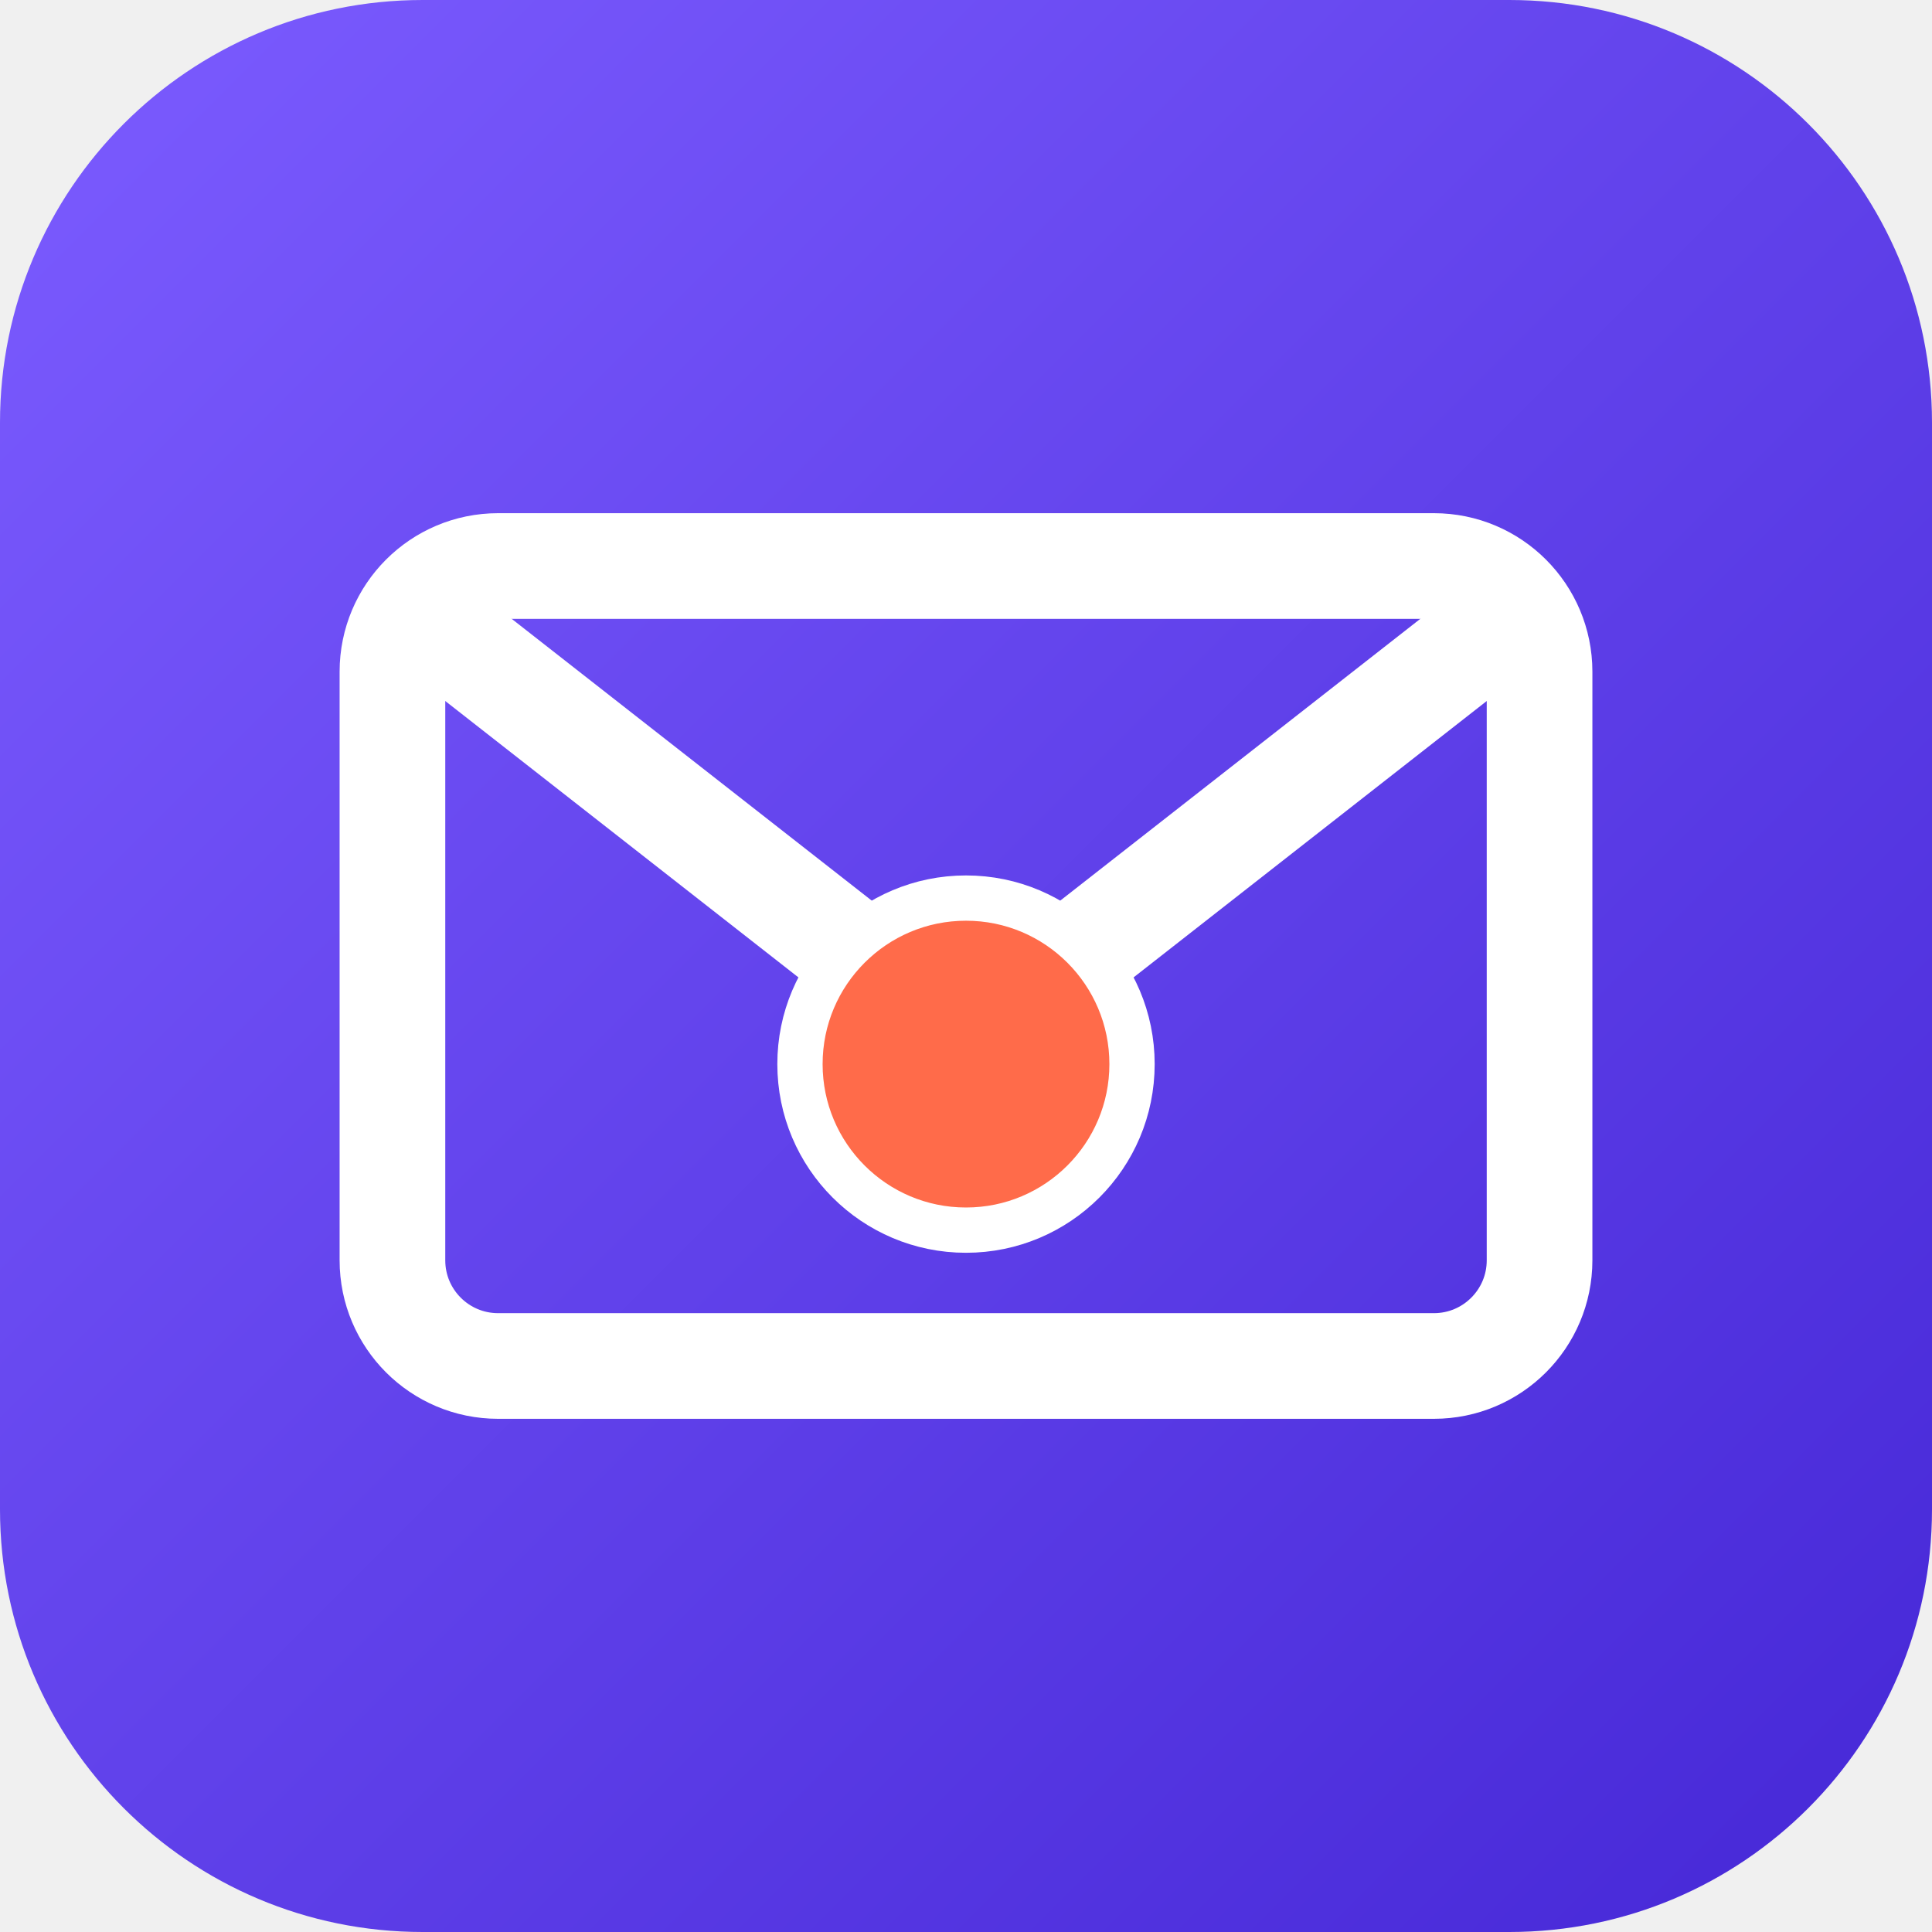
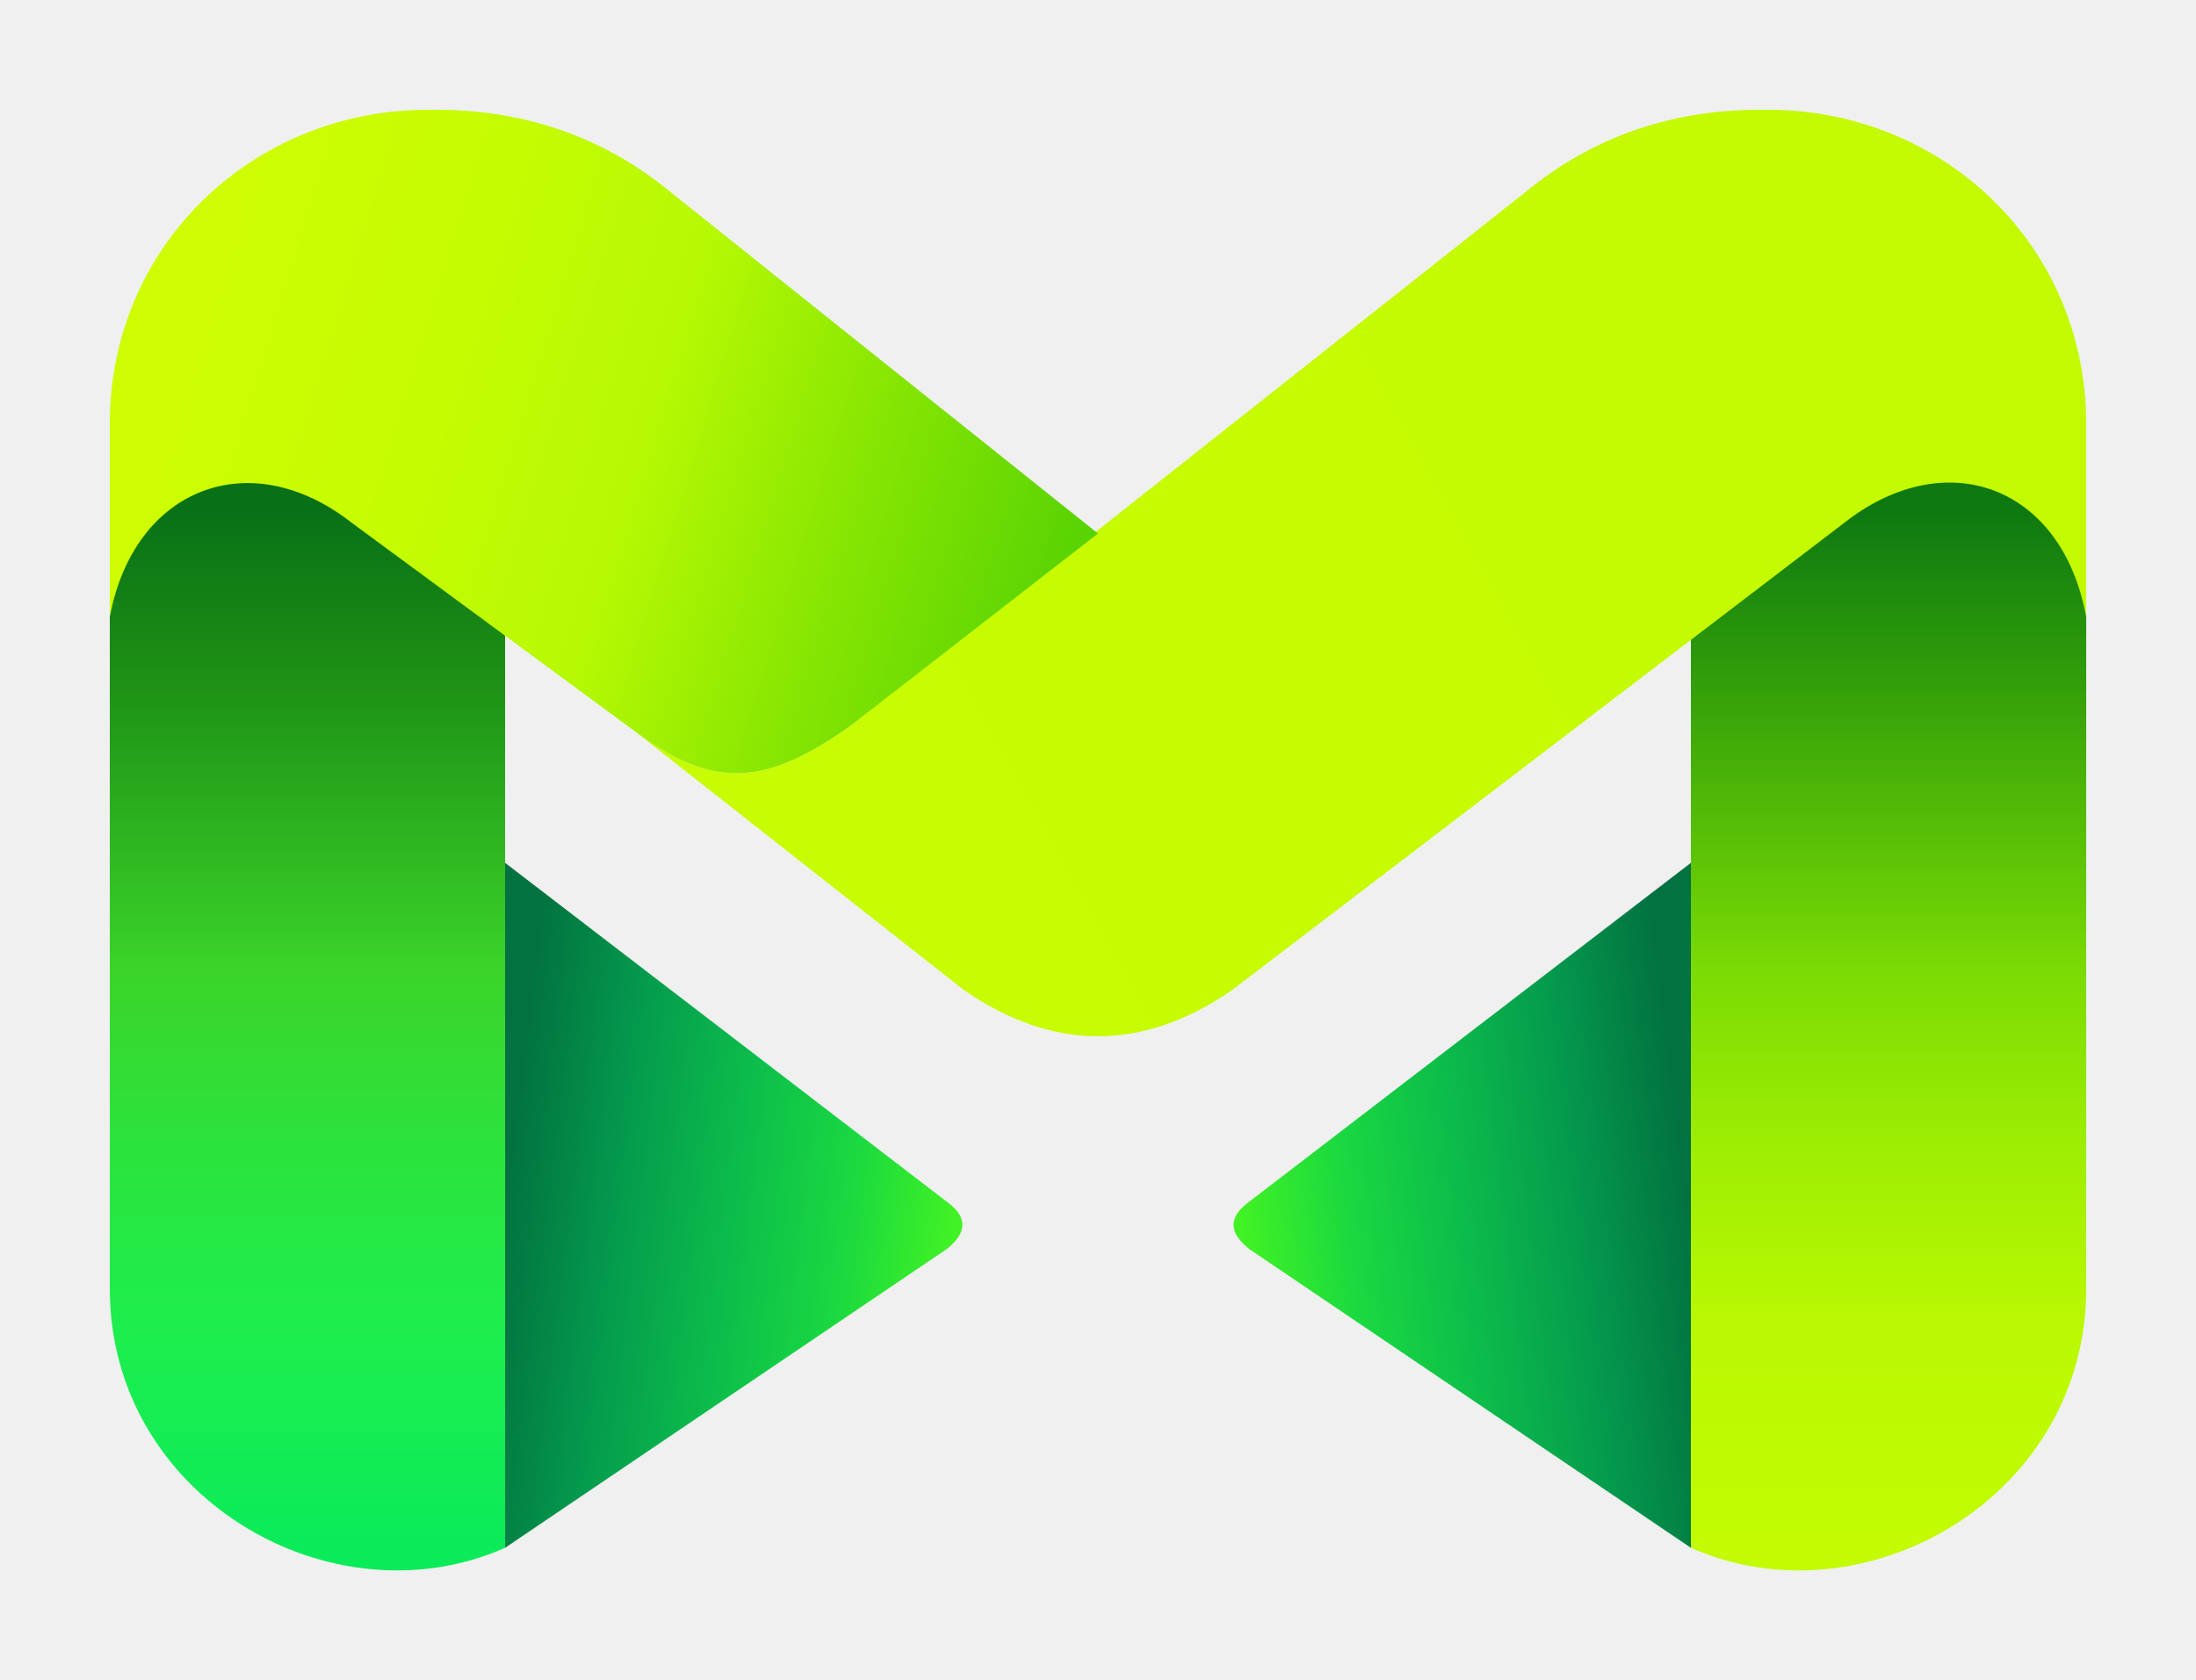
- <svg xmlns="http://www.w3.org/2000/svg" viewBox="0 0 512 512" role="img" aria-label="Misiva">
+ <svg xmlns="http://www.w3.org/2000/svg" viewBox="0 0 1000 765">
  <defs>
-     <linearGradient id="g" x1="0" y1="0" x2="1" y2="1">
-       <stop offset="0" stop-color="#7C5CFF" />
-       <stop offset="1" stop-color="#4527D6" />
+     <linearGradient id="aleta-izquierda" gradientUnits="userSpaceOnUse" x1="232" y1="535" x2="435" y2="560">
+       <stop offset="0" stop-color="#027340" />
+       <stop offset="0.25" stop-color="#049b4d" />
+       <stop offset="0.5" stop-color="#0cbc4b" />
+       <stop offset="0.75" stop-color="#19d841" />
+       <stop offset="1" stop-color="#41f224" />
+     </linearGradient>
+     <linearGradient id="lateral-izquierdo" gradientUnits="userSpaceOnUse" x1="0" y1="222" x2="0" y2="712">
+       <stop offset="0.02" stop-color="#087117" />
+       <stop offset="0.16" stop-color="#1b8c14" />
+       <stop offset="0.3" stop-color="#2bae1e" />
+       <stop offset="0.45" stop-color="#3bd42a" />
+       <stop offset="0.6" stop-color="#2de23b" />
+       <stop offset="0.78" stop-color="#1dee4d" />
+       <stop offset="0.98" stop-color="#0beb59" />
+     </linearGradient>
+     <linearGradient id="aleta-derecha" gradientUnits="userSpaceOnUse" x1="768" y1="535" x2="565" y2="560">
+       <stop offset="0" stop-color="#027240" />
+       <stop offset="0.25" stop-color="#049a4d" />
+       <stop offset="0.5" stop-color="#0cbb4b" />
+       <stop offset="0.75" stop-color="#19d841" />
+       <stop offset="1" stop-color="#41f224" />
+     </linearGradient>
+     <linearGradient id="lateral-derecho" gradientUnits="userSpaceOnUse" x1="0" y1="222" x2="0" y2="712">
+       <stop offset="0.02" stop-color="#0e7811" />
+       <stop offset="0.16" stop-color="#2d9a0a" />
+       <stop offset="0.3" stop-color="#52ba07" />
+       <stop offset="0.45" stop-color="#7bdb04" />
+       <stop offset="0.6" stop-color="#9bec03" />
+       <stop offset="0.78" stop-color="#baf902" />
+       <stop offset="0.98" stop-color="#c2fb02" />
+     </linearGradient>
+     <linearGradient id="cinta" gradientUnits="userSpaceOnUse" x1="315" y1="445" x2="920" y2="110">
+       <stop offset="0" stop-color="#c8fc03" />
+       <stop offset="0.5" stop-color="#c6fb02" />
+       <stop offset="1" stop-color="#c3fa02" />
+     </linearGradient>
+     <linearGradient id="pliegue" gradientUnits="userSpaceOnUse" x1="92" y1="145" x2="493" y2="267">
+       <stop offset="0" stop-color="#cefd02" />
+       <stop offset="0.25" stop-color="#c6fc02" />
+       <stop offset="0.5" stop-color="#b6f903" />
+       <stop offset="0.75" stop-color="#84e502" />
+       <stop offset="1" stop-color="#56d203" />
    </linearGradient>
  </defs>
-   <rect width="512" height="512" rx="112" fill="url(#g)" />
-   <rect x="104" y="150" width="304" height="212" rx="28" fill="none" stroke="#fff" stroke-width="28" stroke-linejoin="round" />
-   <path d="M118 168 L256 276 L394 168" fill="none" stroke="#fff" stroke-width="28" stroke-linecap="round" stroke-linejoin="round" />
-   <circle cx="256" cy="282" r="44" fill="#FF6B4A" stroke="#fff" stroke-width="12" />
+   <path fill="url(#aleta-izquierda)" d="M230 393 L432 548 Q445 558 431 569 L230 705Z" />
+   <path fill="url(#lateral-izquierdo)" d="M50 200 H230 V705 C151 740 50 682 50 587Z" />
+   <path fill="url(#aleta-derecha)" d="M770 393 L568 548 Q555 558 569 569 L770 705Z" />
+   <path fill="url(#lateral-derecho)" d="M950 200 H770 V705 C849 740 950 682 950 587Z" />
+   <path fill="url(#cinta)" d="M289 333 L439 451 Q500 493 561 451 L840 238 C886 202 939 221 950 281 V193 C950 112 885 50 805 50 Q741 49 694 88 L388 330 C349 358 325 360 289 333Z" />
+   <path fill="url(#pliegue)" d="M50 281 C61 222 114 202 160 238 L289 333 C325 360 349 358 388 330 L500 243 L306 88 Q259 49 195 50 C115 50 50 112 50 193Z" />
</svg>
